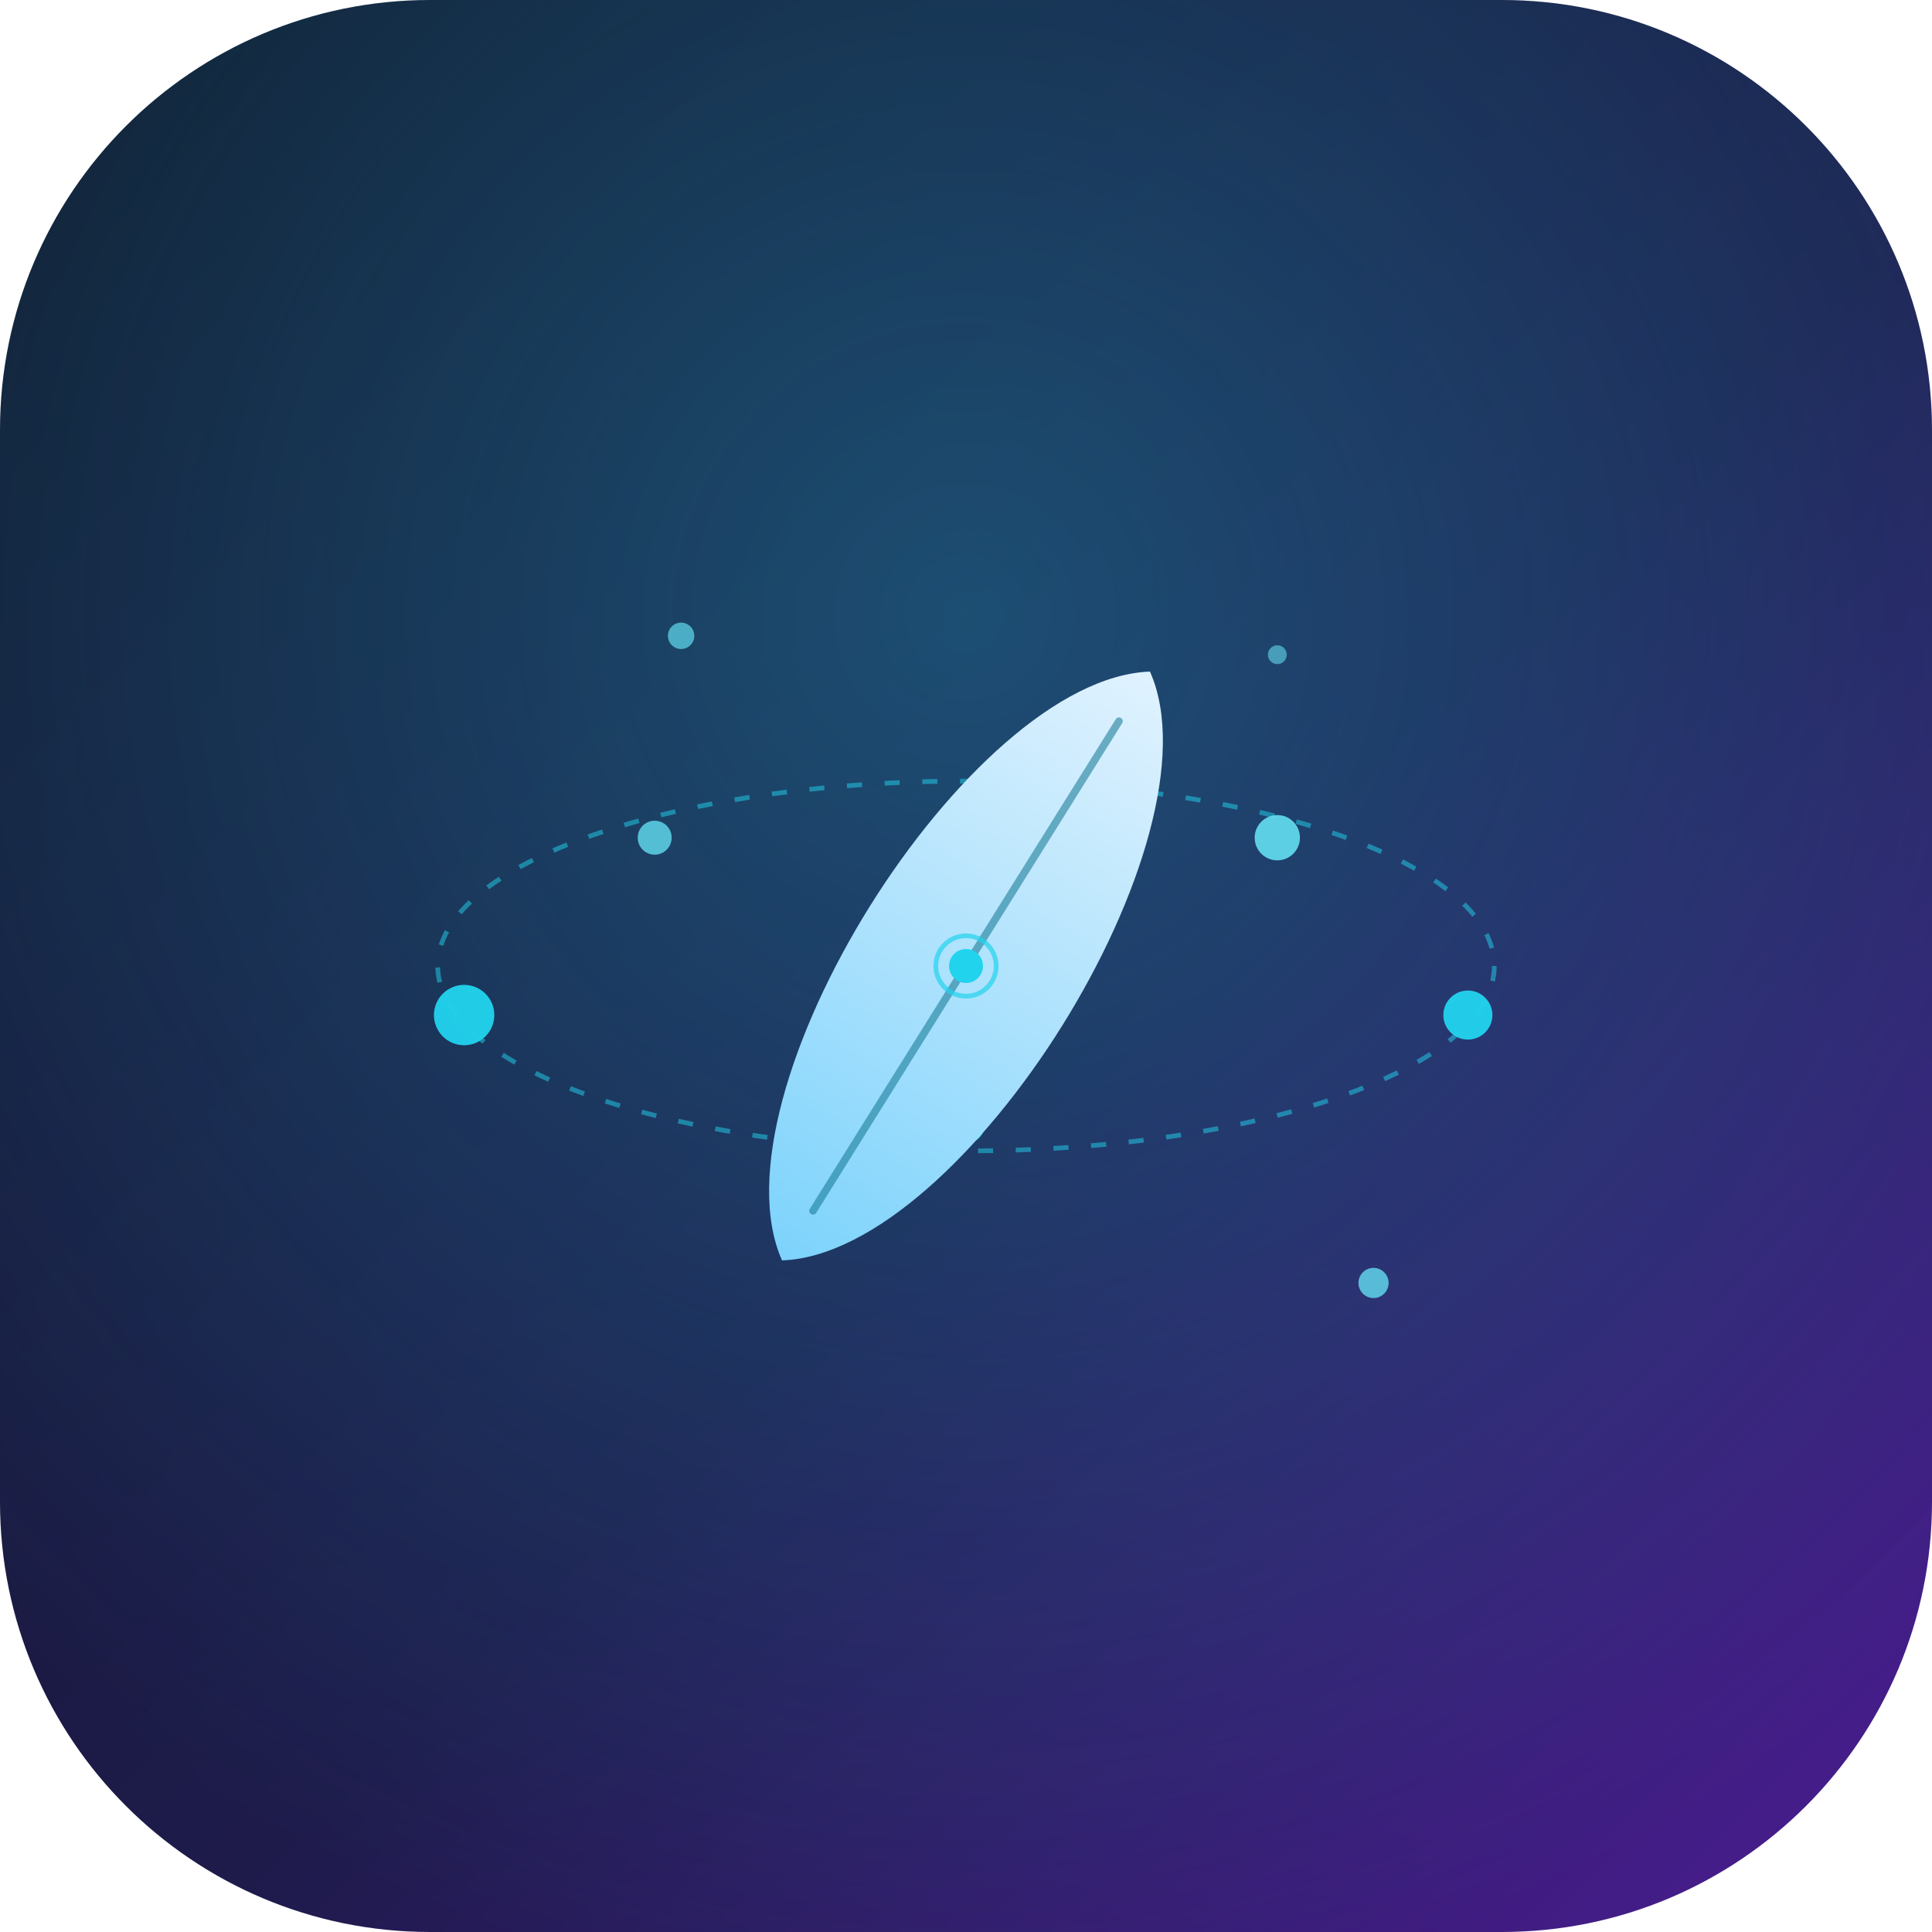
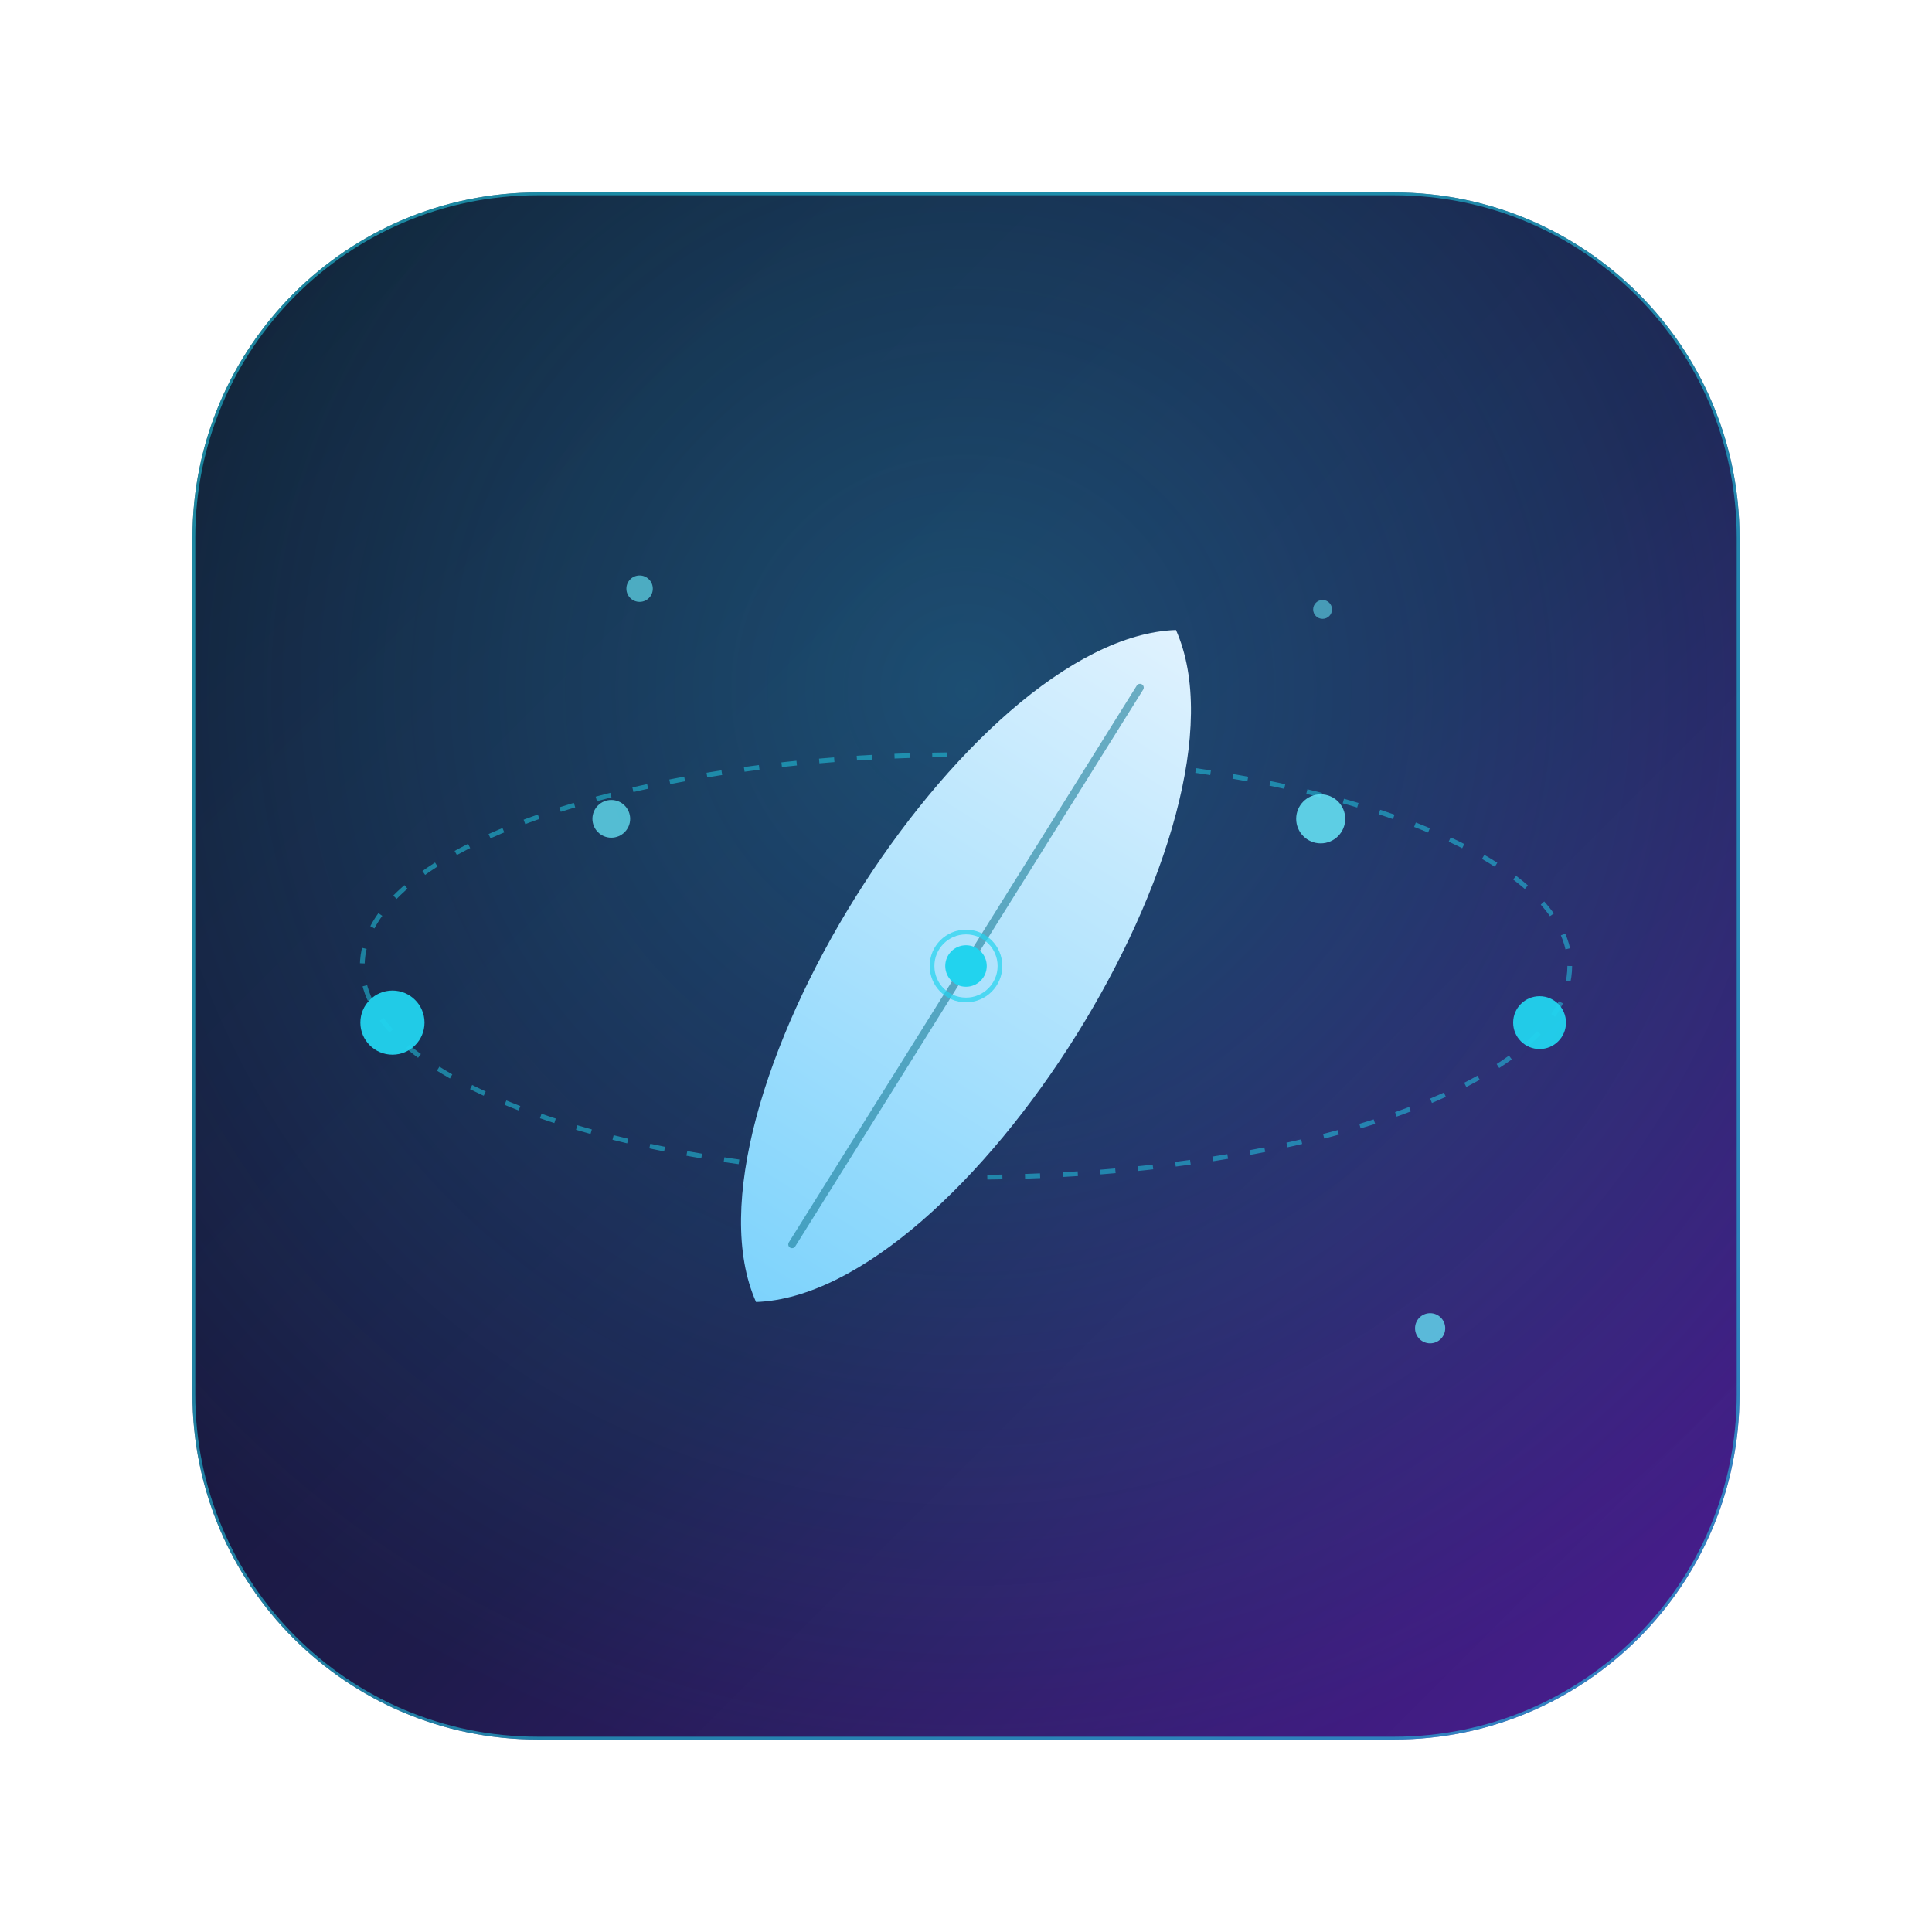
<svg xmlns="http://www.w3.org/2000/svg" viewBox="0 0 1024 1024" width="1024" height="1024">
  <defs>
    <linearGradient id="bg" x1="0" y1="0" x2="1" y2="1">
      <stop offset="0" stop-color="#0F172A" />
      <stop offset="0.55" stop-color="#1E1B4B" />
      <stop offset="1" stop-color="#4C1D95" />
    </linearGradient>
    <radialGradient id="glow" cx="0.5" cy="0.32" r="0.72">
      <stop offset="0" stop-color="#22D3EE" stop-opacity="0.28" />
      <stop offset="1" stop-color="#22D3EE" stop-opacity="0" />
    </radialGradient>
    <linearGradient id="seed" x1="0" y1="0" x2="0" y2="1">
      <stop offset="0" stop-color="#E0F2FE" />
      <stop offset="1" stop-color="#7DD3FC" />
    </linearGradient>
  </defs>
-   <rect width="1024" height="1024" rx="228" ry="228" fill="url(#bg)" />
-   <rect width="1024" height="1024" rx="228" ry="228" fill="url(#glow)" />
-   <ellipse cx="512" cy="512" rx="280" ry="98" fill="none" stroke="#22D3EE" stroke-width="2.5" stroke-dasharray="8 12" opacity="0.5" />
-   <circle cx="778" cy="538" r="13" fill="#22D3EE" opacity="0.95" />
-   <circle cx="512" cy="596" r="10" fill="#22D3EE" opacity="0.85" />
-   <circle cx="246" cy="538" r="16" fill="#22D3EE" opacity="0.95" />
-   <circle cx="347" cy="444" r="9" fill="#67E8F9" opacity="0.75" />
-   <circle cx="677" cy="444" r="12" fill="#67E8F9" opacity="0.85" />
+   <rect x="102" y="102" width="820" height="820" rx="183" ry="183" fill="url(#bg)" />
+   <rect x="102" y="102" width="820" height="820" rx="183" ry="183" fill="url(#glow)" />
+   <rect x="102.75" y="102.75" width="818.5" height="818.5" rx="182.25" ry="182.25" fill="none" stroke="#22D3EE" stroke-width="1.5" opacity="0.55" />
+   <ellipse cx="512" cy="512" rx="320" ry="112" fill="none" stroke="#22D3EE" stroke-width="2.5" stroke-dasharray="8 12" opacity="0.5" />
+   <circle cx="816" cy="542" r="14" fill="#22D3EE" opacity="0.95" />
+   <circle cx="512" cy="608" r="11" fill="#22D3EE" opacity="0.85" />
+   <circle cx="208" cy="542" r="17" fill="#22D3EE" opacity="0.95" />
+   <circle cx="324" cy="434" r="10" fill="#67E8F9" opacity="0.75" />
+   <circle cx="700" cy="434" r="13" fill="#67E8F9" opacity="0.85" />
  <g transform="translate(512 512) rotate(32)">
-     <path d="M 0,-184 C 80,-130 80,130 0,184 C -80,130 -80,-130 0,-184 Z" fill="url(#seed)" />
-     <line x1="0" y1="-153" x2="0" y2="153" stroke="#0E7490" stroke-width="4" stroke-linecap="round" opacity="0.55" />
+     <path d="M 0,-210 C 92,-148 92,148 0,210 C -92,148 -92,-148 0,-210 Z" fill="url(#seed)" />
+     <line x1="0" y1="-174" x2="0" y2="174" stroke="#0E7490" stroke-width="4" stroke-linecap="round" opacity="0.55" />
  </g>
-   <circle cx="512" cy="512" r="16" fill="none" stroke="#22D3EE" stroke-width="2.5" opacity="0.7" />
-   <circle cx="512" cy="512" r="9" fill="#22D3EE" />
-   <circle cx="361" cy="337" r="7" fill="#67E8F9" opacity="0.65" />
-   <circle cx="677" cy="347" r="5" fill="#67E8F9" opacity="0.55" />
-   <circle cx="728" cy="680" r="8" fill="#67E8F9" opacity="0.75" />
+   <circle cx="512" cy="512" r="18" fill="none" stroke="#22D3EE" stroke-width="2.5" opacity="0.7" />
+   <circle cx="512" cy="512" r="11" fill="#22D3EE" />
+   <circle cx="339" cy="312" r="7" fill="#67E8F9" opacity="0.65" />
+   <circle cx="701" cy="323" r="5" fill="#67E8F9" opacity="0.55" />
+   <circle cx="758" cy="704" r="8" fill="#67E8F9" opacity="0.75" />
</svg>
